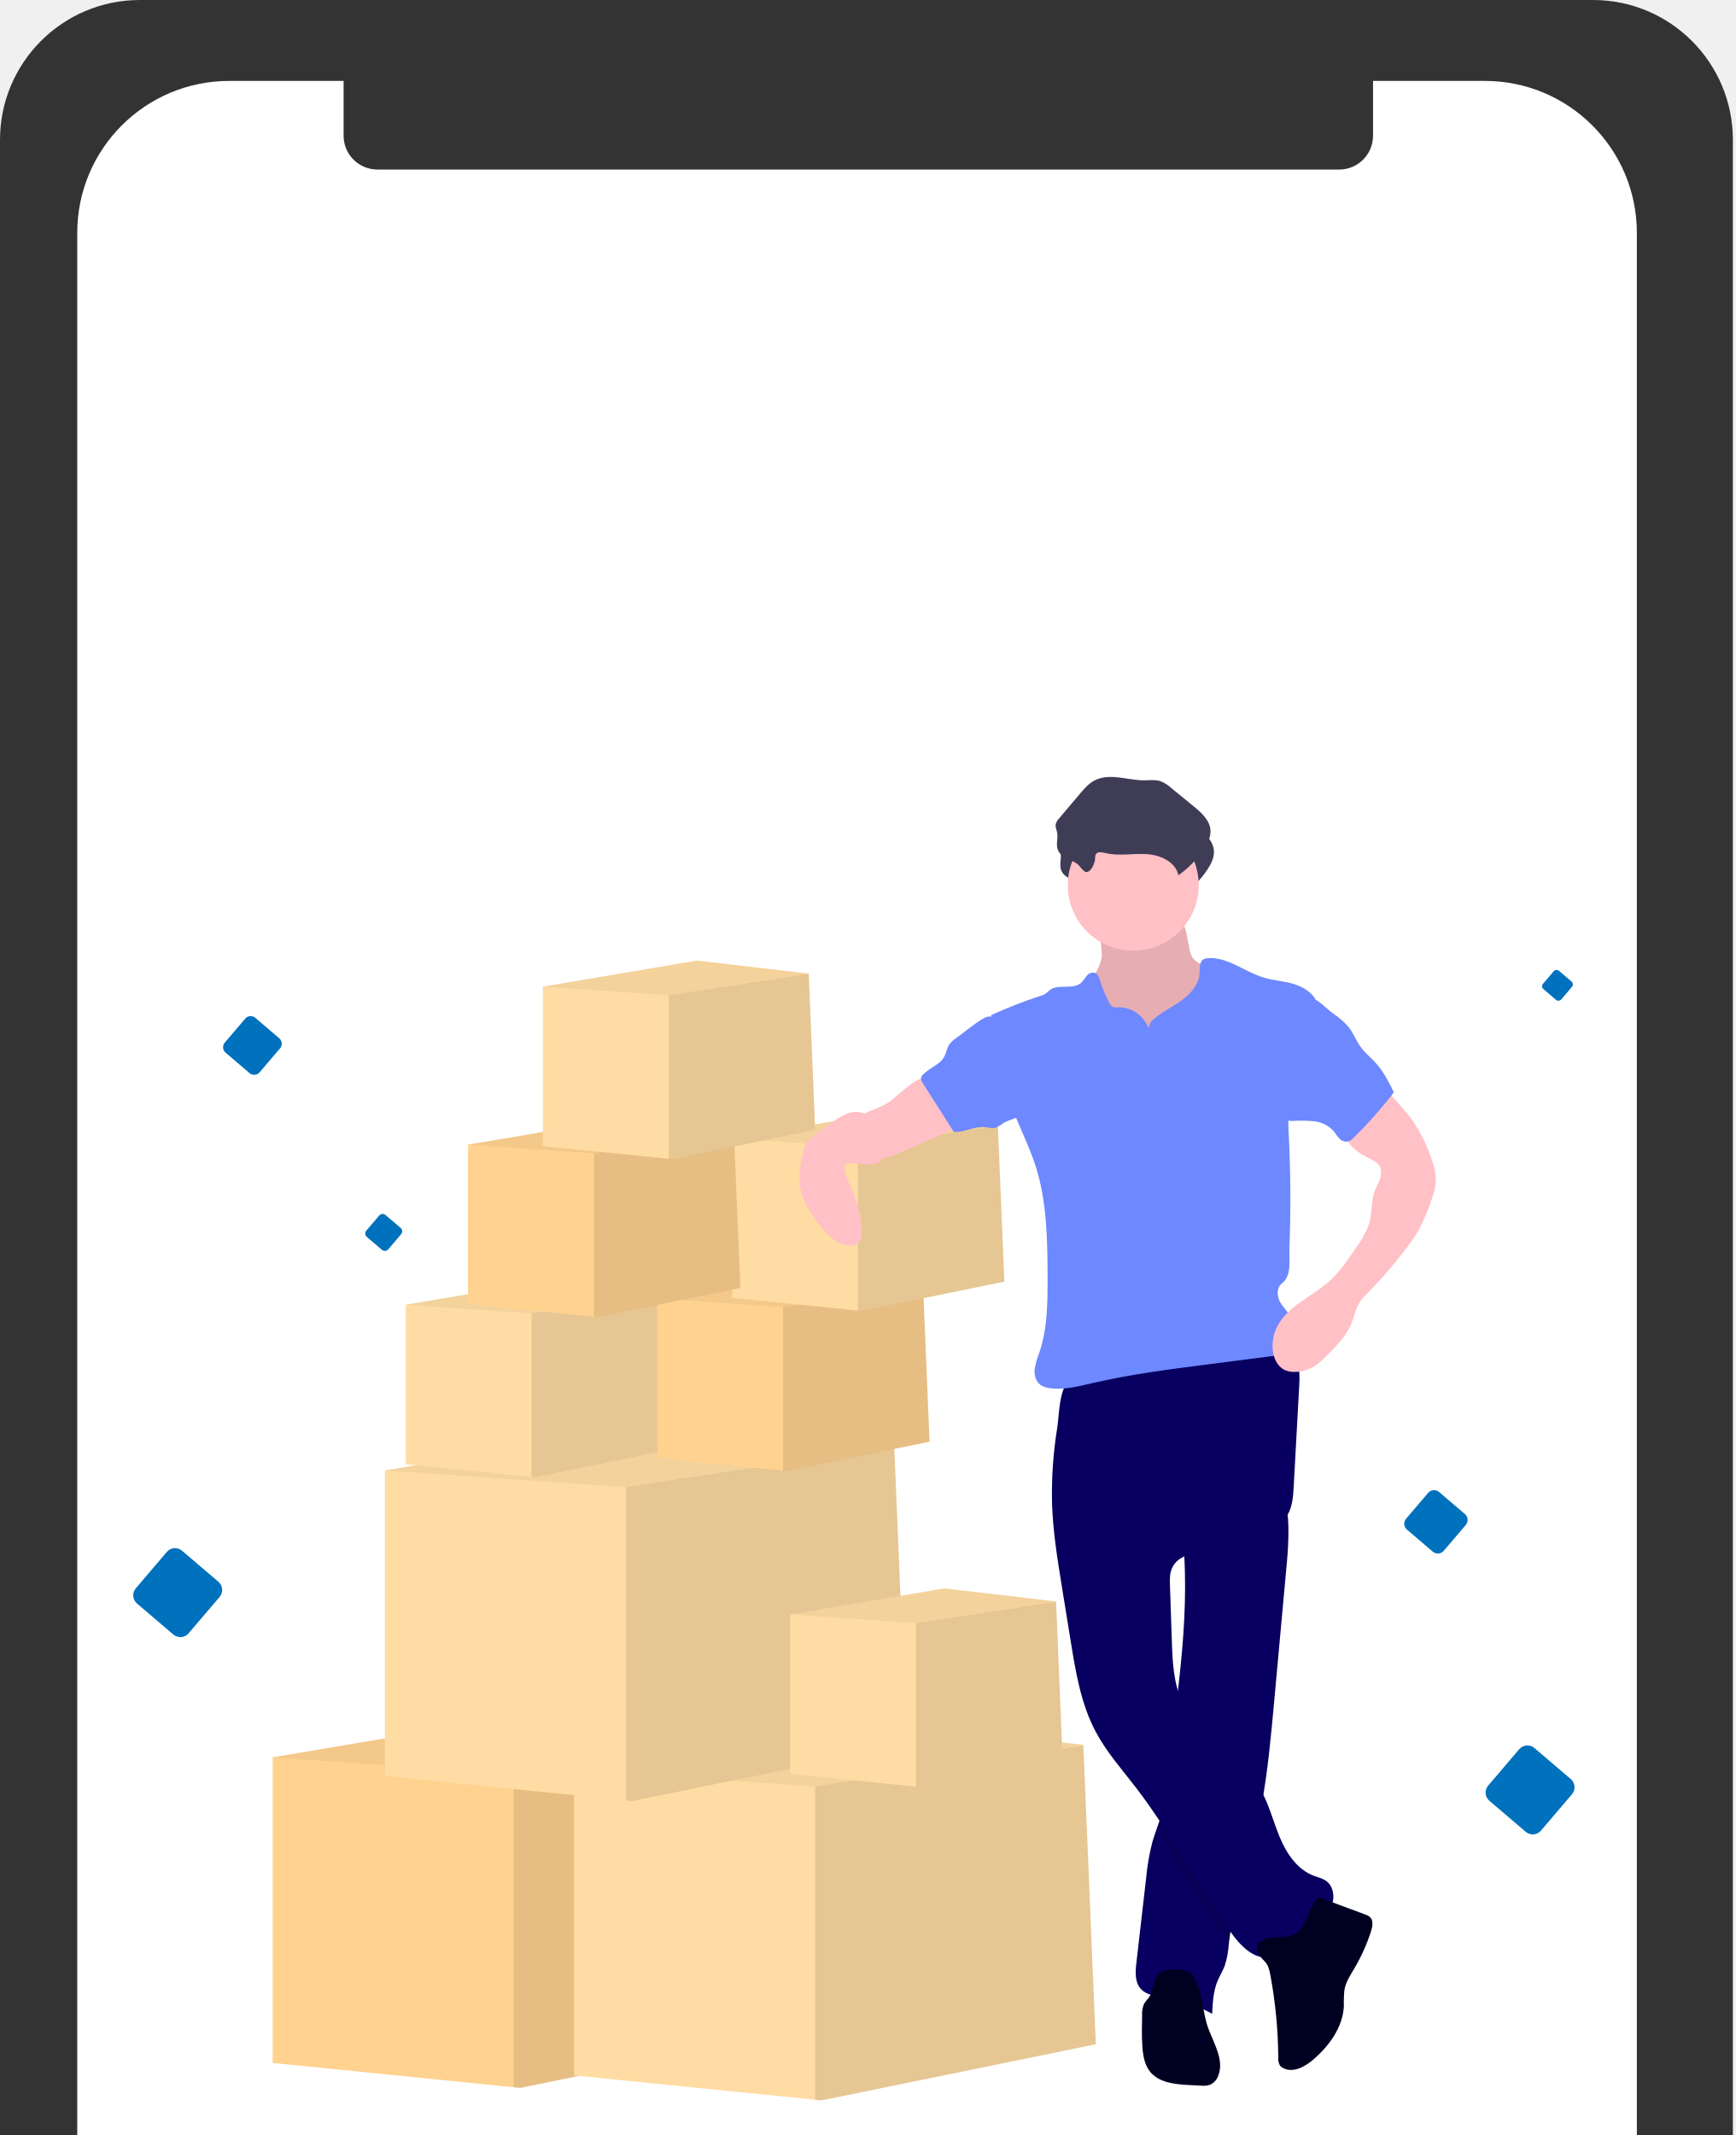
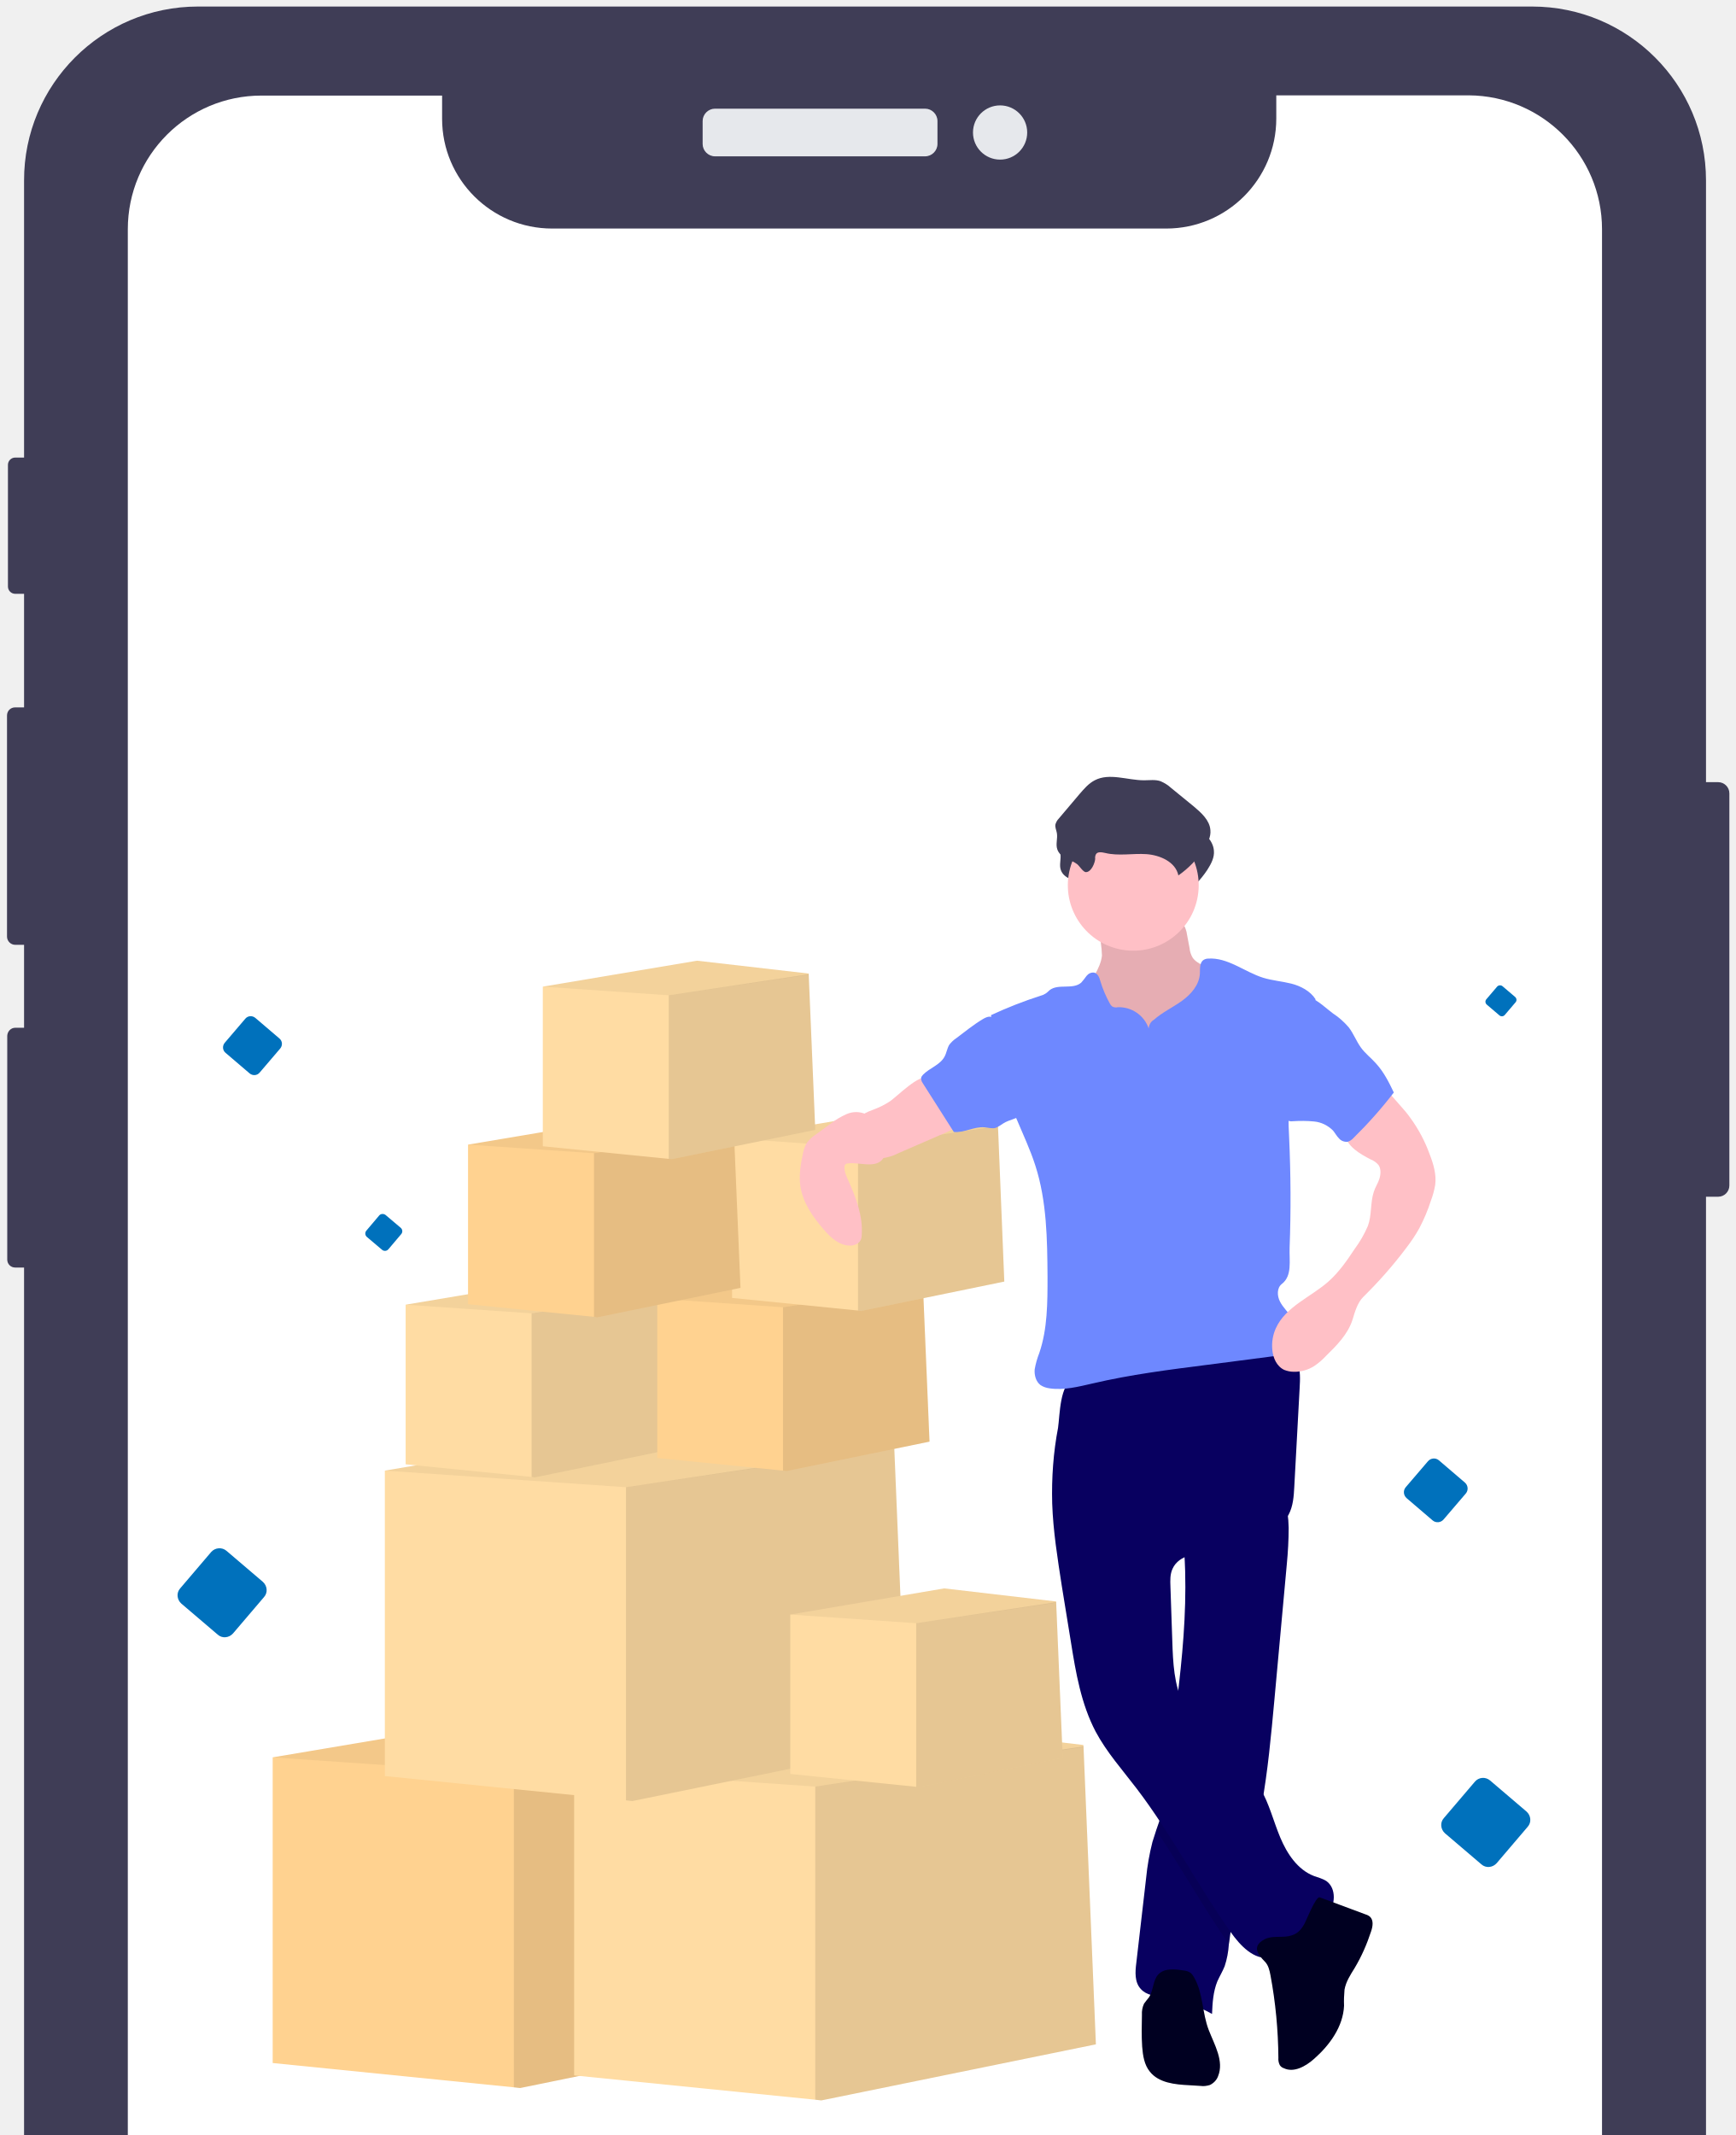
- <svg xmlns="http://www.w3.org/2000/svg" id="Capa_1" data-name="Capa 1" viewBox="0 0 742.8 913.63">
-   <defs>
-     <style>.cls-1{fill:#333;}.cls-2{fill:#fff;}.cls-3{fill:#ffd290;}.cls-4{opacity:0.1;}.cls-4,.cls-5{isolation:isolate;}.cls-5{opacity:0.05;}.cls-6{fill:#ffdca3;}.cls-7{fill:#ffc0c6;}.cls-8{fill:#080060;}.cls-9{fill:#000021;}.cls-10{fill:#3f3d56;}.cls-11{fill:#6e88ff;}.cls-12{fill:#0071bc;}</style>
-   </defs>
-   <rect class="cls-1" width="741.63" height="1011.63" rx="59.86" ry="59.86" />
-   <rect class="cls-2" x="33.06" y="34.63" width="667.47" height="944" rx="65.03" ry="65.03" />
-   <path class="cls-1" d="M147.05,29.63H587.63a0,0,0,0,1,0,0V58.06a14.5,14.5,0,0,1-14.5,14.5H161.55a14.5,14.5,0,0,1-14.5-14.5V29.63A0,0,0,0,1,147.05,29.63Z" />
-   <polygon class="cls-3" points="339.99 869.46 222.56 893.48 219.89 893.21 116.69 882.8 116.69 752.02 243.02 730.67 334.65 741.35 334.68 741.93 334.68 742.21 339.99 869.46" />
-   <polygon class="cls-4" points="339.99 869.46 222.56 893.48 219.89 893.21 219.89 759.14 334.68 741.93 339.99 869.46" />
-   <polygon class="cls-5" points="334.68 742.21 334.65 742.24 219.89 759.14 116.69 752.02 243.02 730.67 334.65 741.35 334.68 741.93 334.68 742.21" />
-   <polygon class="cls-6" points="468.98 874.79 351.55 898.82 348.88 898.55 245.69 888.14 245.69 757.36 372.01 736.01 463.64 746.69 463.67 747.27 463.68 747.55 468.98 874.79" />
-   <polygon class="cls-4" points="468.98 874.79 351.55 898.82 348.88 898.55 348.88 764.48 463.67 747.27 468.98 874.79" />
-   <polygon class="cls-5" points="463.68 747.55 463.64 747.58 348.88 764.48 245.69 757.36 372.01 736.01 463.64 746.69 463.67 747.27 463.68 747.55" />
-   <polygon class="cls-6" points="388.03 746.69 270.6 770.71 267.93 770.44 164.73 760.03 164.73 629.26 291.06 607.9 382.69 618.58 382.72 619.16 382.73 619.44 388.03 746.69" />
-   <polygon class="cls-4" points="388.03 746.69 270.6 770.71 267.93 770.44 267.93 636.37 382.72 619.16 388.03 746.69" />
-   <polygon class="cls-5" points="382.73 619.44 382.69 619.47 267.93 636.37 164.73 629.26 291.06 607.9 382.69 618.58 382.72 619.16 382.73 619.44" />
-   <polygon class="cls-6" points="454.75 752.17 393.46 764.71 392.07 764.57 338.21 759.13 338.21 690.88 404.14 679.73 451.96 685.31 451.98 685.61 451.98 685.76 454.75 752.17" />
-   <polygon class="cls-4" points="454.75 752.17 393.46 764.71 392.07 764.57 392.07 694.6 451.98 685.61 454.75 752.17" />
-   <polygon class="cls-5" points="451.98 685.76 451.96 685.77 392.07 694.6 338.21 690.88 404.14 679.73 451.96 685.31 451.98 685.61 451.98 685.76" />
-   <polygon class="cls-6" points="290.17 619.61 228.88 632.15 227.48 632.01 173.63 626.58 173.63 558.33 239.56 547.18 287.38 552.76 287.4 553.06 287.4 553.2 290.17 619.61" />
-   <polygon class="cls-4" points="290.17 619.61 228.88 632.15 227.48 632.01 227.48 562.04 287.4 553.06 290.17 619.61" />
-   <polygon class="cls-5" points="287.4 553.2 287.38 553.22 227.48 562.04 173.63 558.33 239.56 547.18 287.38 552.76 287.4 553.06 287.4 553.2" />
-   <polygon class="cls-3" points="397.81 616.94 336.53 629.48 335.13 629.35 281.27 623.91 281.27 555.66 347.2 544.51 395.03 550.09 395.05 550.39 395.05 550.53 397.81 616.94" />
-   <polygon class="cls-4" points="397.81 616.94 336.53 629.48 335.13 629.35 335.13 559.38 395.05 550.39 397.81 616.94" />
-   <polygon class="cls-5" points="395.05 550.53 395.03 550.55 335.13 559.38 281.27 555.66 347.2 544.51 395.03 550.09 395.05 550.39 395.05 550.53" />
-   <polygon class="cls-6" points="429.84 548.44 368.55 560.98 367.16 560.84 313.3 555.41 313.3 487.15 379.23 476.01 427.06 481.59 427.07 481.89 427.07 482.03 429.84 548.44" />
-   <polygon class="cls-4" points="429.84 548.44 368.55 560.98 367.16 560.84 367.16 490.87 427.07 481.89 429.84 548.44" />
-   <polygon class="cls-5" points="427.07 482.03 427.06 482.05 367.16 490.87 313.3 487.15 379.23 476.01 427.06 481.59 427.07 481.89 427.07 482.03" />
-   <path class="cls-7" d="M471.58,408.91c-.65,5.78-5.06,10.45-6.7,16-2.45,8.4,1.78,17.43,7.62,24a53.18,53.18,0,0,0,37,17.56,16,16,0,0,0,6.12-.67,13.23,13.23,0,0,0,4.66-3.19c4.37-4.4,6.73-10.49,7.67-16.64s.57-12.4.21-18.6a10.7,10.7,0,0,0-.69-3.76,9.61,9.61,0,0,0-2.42-3,55.52,55.52,0,0,0-10.36-7.53c-1.6-.89-3.32-1.78-4.34-3.32a10.85,10.85,0,0,1-1.34-4L507.88,400a11.63,11.63,0,0,0-1.68-4.73c-2-2.72-5.89-3.09-9.28-3.23l-12.46-.49c-3.87-.15-9-1.26-12.74-.5-3.56.71-2.35,4-1.71,6.92A50.3,50.3,0,0,1,471.58,408.91Z" />
-   <path class="cls-4" d="M471.58,408.91c-.65,5.78-5.06,10.45-6.7,16-2.45,8.4,1.78,17.43,7.62,24a53.18,53.18,0,0,0,37,17.56,16,16,0,0,0,6.12-.67,13.23,13.23,0,0,0,4.66-3.19c4.37-4.4,6.73-10.49,7.67-16.64s.57-12.4.21-18.6a10.7,10.7,0,0,0-.69-3.76,9.61,9.61,0,0,0-2.42-3,55.52,55.52,0,0,0-10.36-7.53c-1.6-.89-3.32-1.78-4.34-3.32a10.85,10.85,0,0,1-1.34-4L507.88,400a11.63,11.63,0,0,0-1.68-4.73c-2-2.72-5.89-3.09-9.28-3.23l-12.46-.49c-3.87-.15-9-1.26-12.74-.5-3.56.71-2.35,4-1.71,6.92A50.3,50.3,0,0,1,471.58,408.91Z" />
-   <path class="cls-8" d="M550.68,669.36l-5.29,57.93c-1.38,15.2-2.78,30.46-5.49,45.45-.88,5.17-2,10.32-3.32,15.41-3.61,14.16-8.85,28-10.54,42.5-.06.42-.1.89-.15,1.27a37.72,37.72,0,0,1-1.78,9.43c-.89,2.22-2.14,4.24-3.06,6.43-1.78,4.37-2.06,9.21-2.28,14a60.15,60.15,0,0,0-20.72-7.11c-3.56-.53-7.43-.89-9.79-3.56-2.67-2.9-2.36-7.34-1.91-11.24q2.1-18.15,4.18-36.28a94.5,94.5,0,0,1,2.67-15.4c.48-1.69,1.06-3.34,1.64-5,.81-2.27,1.63-4.55,2.25-6.89a83,83,0,0,0,1.76-11.41c1.43-12.17,3.16-24.32,4.67-36.48l.08-.64c2.27-18.43,4-37,3.5-55.52-.08-2.75-.19-5.5-.37-8.26-.25-4-.61-6.11,2.67-8.61,3.66-2.76,8.47-4.69,12.65-6.49,2.25-1,27-9.79,27.58-7.85a48.29,48.29,0,0,1,1.78,12.65A142.25,142.25,0,0,1,550.68,669.36Z" />
-   <path class="cls-4" d="M539.9,772.74c-.88,5.17-2,10.32-3.32,15.41-3.61,14.16-8.85,28-10.54,42.5-.06.42-.1.89-.15,1.27-11-15.78-20.35-32.75-31.13-48.7.81-2.28,1.62-4.56,2.24-6.9a84.19,84.19,0,0,0,1.85-11.48c1.43-12.17,3.16-24.32,4.67-36.48l.08-.64a37.45,37.45,0,0,0,2.67,7.48c7.24,14.72,24.44,22.15,32.86,36.24C539.41,771.88,539.67,772.31,539.9,772.74Z" />
-   <path class="cls-8" d="M450.25,643.37c.36,11.8,2.25,23.5,4.13,35.15l3.89,24c2.13,13.17,4.35,26.6,10.58,38.38,4.66,8.83,11.37,16.35,17.45,24.26,14.92,19.45,26.14,41.49,40.3,61.5,4.11,5.82,10,12.12,17,10.9,4.61-.79,8-4.63,11.57-7.59,4.27-3.48,9.41-6,12.77-10.41s4-11.64-.53-14.76c-1.56-1.05-3.45-1.45-5.21-2.13-7.06-2.67-11.63-9.57-14.53-16.55s-4.67-14.45-8.54-20.94c-8.42-14.08-25.63-21.52-32.87-36.24-4.06-8.24-4.45-17.8-4.75-26.93l-.79-23.41c-.09-2.56-.16-5.22.88-7.56,2.77-6.23,11.13-6.81,17.91-7.61a60.9,60.9,0,0,0,22-6.92c3.91-2.11,7.71-4.79,9.79-8.71,1.9-3.56,2.16-7.75,2.38-11.78L556,593.61c.2-3.65.38-7.43-.89-10.85-3.23-8.59-14.08-11.4-23.26-11-17.06.76-32.8,8.1-48.93,13.07A124.58,124.58,0,0,1,470.79,588c-3.56.73-8,.43-11.42,1.59-6.12,2.06-6,15.46-6.84,21A176.4,176.4,0,0,0,450.25,643.37Z" />
-   <path class="cls-9" d="M541.3,839.38c1.5,1.52,2,3.74,2.39,5.84a200.47,200.47,0,0,1,3.38,35.33,5.8,5.8,0,0,0,.63,3.2,4,4,0,0,0,1.66,1.34c4.35,2.07,9.4-.82,13-4,6.71-5.88,12.4-13.78,12.78-22.7a52.72,52.72,0,0,1,.24-6.89c.59-3.36,2.55-6.29,4.28-9.22a78.84,78.84,0,0,0,7.12-15.85c.65-2.09,1.1-4.7-.54-6.15a5.67,5.67,0,0,0-1.93-1L564.68,812c-1.71-.63-5.94,10.25-6.61,11.44-1.64,2.91-3.28,4.55-6.58,5.23s-7.38-.3-10.53,1.38C535.63,832.87,538.29,836.34,541.3,839.38Z" />
-   <path class="cls-9" d="M511,846.09a6,6,0,0,0-1.49-1.89,6.63,6.63,0,0,0-3-1c-3.73-.64-8.16-1.06-10.75,1.72-2.42,2.61-2,6.85-4,9.79a30.15,30.15,0,0,0-2.07,2.67,10.09,10.09,0,0,0-.89,4.78c-.1,4.53-.21,9.08.11,13.6.26,3.79.89,7.76,3.26,10.74,3.81,4.76,10.68,5.45,16.76,5.75l4.94.26a9.85,9.85,0,0,0,4-.37,6.67,6.67,0,0,0,3.49-3.84c2.57-6.39-1.5-13.26-4-19.67C514.44,861.24,515,853.06,511,846.09Z" />
-   <path class="cls-10" d="M470.16,376.31a4,4,0,0,1,.27-1.91c.72-1.27,2.61-.89,4-.57,5.72,1.45,11.76.14,17.65.48s12.54,3.28,13.72,9.06a42.8,42.8,0,0,0,10.88-11.17c1.64-2.45,3.06-5.25,2.84-8.19-.32-4.23-3.87-7.4-7.12-10.09l-9.78-8a14.84,14.84,0,0,0-4.4-2.8c-2.26-.77-4.73-.4-7.11-.4-7.12,0-14.75-3.24-21.1,0-2.67,1.36-4.65,3.7-6.57,6l-8.75,10.36a5.5,5.5,0,0,0-1.4,2.37c-.25,1.27.4,2.51.63,3.78.41,2.32-.59,4.79.18,7,1.27,3.69,5.75,4.21,8.49,6.33,1,.78,2.62,3.46,3.84,3.42C468.6,381.93,470.1,378,470.16,376.31Z" />
-   <circle class="cls-7" cx="485" cy="378.82" r="28.02" />
-   <path class="cls-11" d="M491.56,440.15a13.58,13.58,0,0,0-13.17-9.1,3.94,3.94,0,0,1-2.44-.31,3.3,3.3,0,0,1-1-1.24,50,50,0,0,1-4.08-9.66c-.44-1.49-1.06-3.24-2.56-3.62a3.43,3.43,0,0,0-3.26,1.42,31.18,31.18,0,0,1-2.33,2.93c-3.56,3.15-9.78.27-13.51,3.16-.62.47-1.12,1.08-1.78,1.52a8,8,0,0,1-2.06.89,195,195,0,0,0-21.24,8.3c2.49,15,5,30.24,10.87,44.25,2.78,6.68,5.92,13.22,8.14,20.09,4.93,15.24,5.14,31.55,5.2,47.57,0,11,0,22.15-3.55,32.53a31.86,31.86,0,0,0-2,7.11c-.22,2.44.51,5.2,2.51,6.66a8.53,8.53,0,0,0,3.87,1.36c6.15.89,12.34-.73,18.39-2.14,16.22-3.75,32.77-5.9,49.27-8l27.67-3.56a16.14,16.14,0,0,0,5.73-1.49c5.06-2.76,5.54-10.38,2.39-15.22-1.5-2.32-3.63-4.22-4.9-6.68s-1.37-5.91.81-7.61c4.45-3.47,3.11-9.9,3.32-15.52q.9-23.6-.24-47.15a94,94,0,0,1-.16-9.79c.32-5.53,1.69-11,3.06-16.33l8.4-33.09c-2.19-3.47-6.4-5.68-10.38-6.68s-8.13-1.29-12-2.51c-8-2.49-15.2-8.8-23.59-8.22a4.49,4.49,0,0,0-1.83.45c-1.89,1.08-1.59,3.8-1.71,6-.27,4.81-3.81,8.82-7.7,11.64s-8.37,4.87-11.95,8.08A5.34,5.34,0,0,0,491.56,440.15Z" />
-   <path class="cls-7" d="M380.53,471.54a32.83,32.83,0,0,1-5.89,3c-2,.77-4.05,1.38-5.65,2.74a9,9,0,0,0-2,2.42,10.8,10.8,0,0,0,10,16.08,21.5,21.5,0,0,0,7.36-2.2l19.76-8.6c3.35-1.45,7-3.14,8.54-6.43a1.54,1.54,0,0,0,.2-1,1.68,1.68,0,0,0-.82-.88,44.34,44.34,0,0,1-11.5-10.86c-.81-1.1-1.78-3.7-3-4.37C393.37,459.13,383.88,469.37,380.53,471.54Z" />
-   <path class="cls-7" d="M591.83,464.56l7.29,8.33c1.56,1.77,3.13,3.55,4.55,5.48A63.27,63.27,0,0,1,612,494.09c1.58,4.15,2.9,8.58,2.35,13a31.46,31.46,0,0,1-1.83,6.61,81.15,81.15,0,0,1-4.95,11.92,67.4,67.4,0,0,1-5.54,8.34,195.37,195.37,0,0,1-18.48,21.13c-2.49,2.46-3.56,6.46-4.62,9.78-2,6.15-6.76,10.95-11.36,15.48a30.93,30.93,0,0,1-4.88,4.2,15.86,15.86,0,0,1-8.9,2.53,9.58,9.58,0,0,1-4-.83c-3.15-1.49-4.76-5.13-5.08-8.6a18.27,18.27,0,0,1,1.53-9.22c4.18-9.26,14.91-13.27,22.5-20,4.45-4,7.86-8.94,11.22-13.86a48.18,48.18,0,0,0,5.67-9.94c1.69-4.53,1-9.88,2.52-14.47.62-1.95,1.78-3.7,2.41-5.63s.84-4.22-.34-5.89a8.61,8.61,0,0,0-3.3-2.42c-4.85-2.45-10.28-5.62-11.2-11a11.74,11.74,0,0,1,2.17-8.39A34.68,34.68,0,0,1,584,470.4C586.14,468.5,589.71,466.39,591.83,464.56Z" />
-   <path class="cls-7" d="M375.85,483.16c-1.28-2.6-2.89-5.25-5.49-6.54a10.13,10.13,0,0,0-8,0,30.2,30.2,0,0,0-7,4.24l-6.28,4.63a15.85,15.85,0,0,0-3.73,3.44,14.62,14.62,0,0,0-1.94,5.34c-.89,4.33-1.61,8.79-1,13.18,1,7.11,5.26,13.27,10,18.68,2.94,3.36,6.57,6.76,11,6.91,1.93.06,4.08-.7,4.88-2.45a6.1,6.1,0,0,0,.43-2.19c.48-7.9-2.35-15.61-5.64-22.81-.89-2-1.85-4-1.78-6.13a1.36,1.36,0,0,1,1.34-1.56c4.51-.89,12.28,2.62,15.44-2.39C380.12,492.2,377.31,486.11,375.85,483.16Z" />
-   <path class="cls-10" d="M468.68,367.49a4.11,4.11,0,0,1,.29-1.9c.72-1.28,2.6-.89,4-.57,5.72,1.44,11.75.13,17.65.47s12.52,3.28,13.71,9.06a43,43,0,0,0,10.88-11.17c1.64-2.45,3.06-5.26,2.84-8.19-.32-4.24-3.88-7.4-7.11-10.08l-9.79-8a14.76,14.76,0,0,0-4.39-2.79c-2.27-.78-4.73-.4-7.11-.4-7.12,0-14.75-3.25-21.1,0-2.67,1.36-4.65,3.7-6.57,6l-8.76,10.35a5.62,5.62,0,0,0-1.39,2.38c-.25,1.26.4,2.5.63,3.78.41,2.31-.59,4.78.18,7,1.27,3.69,5.75,4.22,8.49,6.33,1,.79,2.62,3.46,3.84,3.43C467.11,373.11,468.6,369.2,468.68,367.49Z" />
-   <path class="cls-11" d="M409.16,444.28a11.72,11.72,0,0,0-2.93,2.73c-1,1.56-1.24,3.56-2.12,5.16-1.88,3.51-6.31,4.76-9.06,7.64a2.81,2.81,0,0,0-.88,1.49,3.32,3.32,0,0,0,.73,2.16l13.29,20.88c4.45.4,8.67-2.38,13.1-2,1.65.14,3.35.71,4.93.22a15,15,0,0,0,3.16-1.93c2.67-1.68,6.15-1.87,8.37-4.07s2.4-5.43,2.37-8.42a33,33,0,0,0-.79-7.74c-2-8-8.08-14.18-11.93-21.28-1.88-3.46-2.89-5.48-6.85-3.11S412.91,441.54,409.16,444.28Z" />
-   <path class="cls-11" d="M570.55,433.72a31.44,31.44,0,0,1,6.69,5.86c2,2.6,3.17,5.81,5.12,8.48s4.45,4.59,6.58,7c3.25,3.61,5.45,8,7.6,12.38a186,186,0,0,1-17.19,19.39,5.58,5.58,0,0,1-2.61,1.71,4.2,4.2,0,0,1-3.69-1.51c-1-1-1.63-2.24-2.55-3.28a13.08,13.08,0,0,0-8.12-3.92,56.65,56.65,0,0,0-9.21-.14,3.61,3.61,0,0,1-2-.32,3.3,3.3,0,0,1-1.06-1.23c-3.56-6.12-2.45-13.81-1.18-20.8l2.91-16a35.74,35.74,0,0,1,2.43-8.89c1.1-2.36,3.56-6.36,6.6-5.65S568,431.87,570.55,433.72Z" />
-   <polygon class="cls-3" points="316.86 551.11 255.57 563.65 254.17 563.51 200.31 558.08 200.31 489.82 266.25 478.68 314.07 484.25 314.09 484.56 314.09 484.7 316.86 551.11" />
-   <polygon class="cls-4" points="316.86 551.11 255.57 563.65 254.17 563.51 254.17 493.54 314.09 484.56 316.86 551.11" />
-   <polygon class="cls-5" points="314.09 484.7 314.07 484.72 254.17 493.54 200.31 489.82 266.25 478.68 314.07 484.25 314.09 484.56 314.09 484.7" />
-   <polygon class="cls-6" points="348.88 483.5 287.6 496.04 286.2 495.9 232.34 490.46 232.34 422.21 298.27 411.06 346.1 416.64 346.12 416.94 346.12 417.09 348.88 483.5" />
-   <polygon class="cls-4" points="348.88 483.5 287.6 496.04 286.2 495.9 286.2 425.93 346.12 416.94 348.88 483.5" />
-   <polygon class="cls-5" points="346.12 417.09 346.1 417.11 286.2 425.93 232.34 422.21 298.27 411.06 346.1 416.64 346.12 416.94 346.12 417.09" />
-   <rect class="cls-12" x="61.23" y="666.71" width="29.69" height="29.69" rx="4.62" ry="4.62" transform="translate(460.54 113.67) rotate(40.47)" />
-   <rect class="cls-12" x="98.26" y="437.6" width="19.59" height="19.59" rx="3.05" ry="3.05" transform="translate(316.21 36.9) rotate(40.47)" />
-   <rect class="cls-12" x="640.03" y="751.12" width="29.69" height="29.69" rx="4.62" ry="4.62" transform="translate(653.79 -241.79) rotate(40.47)" />
-   <rect class="cls-12" x="603.99" y="640.66" width="21.17" height="21.17" rx="3.3" ry="3.3" transform="translate(569.7 -243.08) rotate(40.47)" />
-   <rect class="cls-12" x="158.08" y="521.23" width="12.33" height="12.33" rx="1.92" ry="1.92" transform="translate(381.58 19.57) rotate(40.47)" />
-   <rect class="cls-12" x="661.45" y="416.51" width="10.27" height="10.27" rx="1.6" ry="1.6" transform="translate(433.13 -331.76) rotate(40.47)" />
+ <svg xmlns="http://www.w3.org/2000/svg" xmlns:xlink="http://www.w3.org/1999/xlink" version="1.1" id="Capa_1" x="0px" y="0px" viewBox="0 0 742.8 913.6" style="enable-background:new 0 0 742.8 913.6;" xml:space="preserve">
+   <style type="text/css">
+ 	.st0{clip-path:url(#SVGID_2_);}
+ 	.st1{fill:#3F3D56;}
+ 	.st2{fill:#E6E8EC;}
+ 	.st3{fill:#FFFFFF;}
+ 	.st4{fill:#FFD290;}
+ 	.st5{opacity:0.1;enable-background:new    ;}
+ 	.st6{opacity:5.000000e-02;enable-background:new    ;}
+ 	.st7{fill:#FFDCA3;}
+ 	.st8{fill:#FFC0C6;}
+ 	.st9{fill:#080060;}
+ 	.st10{fill:#000021;}
+ 	.st11{fill:#6E88FF;}
+ 	.st12{fill:#0071BC;}
+ </style>
+   <g id="phone">
+     <defs>
+       <rect id="SVGID_1_" x="1" width="742.8" height="913.6" />
+     </defs>
+     <clipPath id="SVGID_2_">
+       <use xlink:href="#SVGID_1_" style="overflow:visible;" />
+     </clipPath>
+     <g class="st0">
+       <path class="st1" d="M723.3,334.7h12c2.6,0,4.8,2.1,4.8,4.8v167.8c0,2.6-2.1,4.8-4.8,4.8h-12c-2.6,0-4.8-2.1-4.8-4.8V339.5    C718.5,336.8,720.6,334.7,723.3,334.7z" />
+       <path class="st1" d="M6.5,195.8h5.8c1.7,0,3.1,1.4,3.1,3.1V251c0,1.7-1.4,3.1-3.1,3.1H6.5c-1.7,0-3.1-1.4-3.1-3.1v-52.1    C3.4,197.2,4.8,195.8,6.5,195.8z" />
+       <path class="st1" d="M6.5,302.7H13c1.9,0,3.5,1.6,3.5,3.5v94.6c0,1.9-1.6,3.5-3.5,3.5H6.5c-1.9,0-3.5-1.6-3.5-3.5v-94.6    C3,304.2,4.5,302.7,6.5,302.7z" />
+       <path class="st1" d="M6.5,439.8h6.2c1.9,0,3.4,1.5,3.4,3.4V539c0,1.9-1.5,3.4-3.4,3.4H6.5c-1.9,0-3.4-1.5-3.4-3.4v-95.8    C3.2,441.3,4.7,439.8,6.5,439.8z" />
+       <path class="st1" d="M84.7,2.8h571c41.1,0,74.4,33.3,74.4,74.4v1314.1c0,41.1-33.3,74.4-74.4,74.4h-571    c-41.1,0-74.4-33.3-74.4-74.4V77.3C10.2,36.2,43.6,2.8,84.7,2.8z" />
+       <path class="st2" d="M306,46.5h89.9c2.9,0,5.3,2.4,5.3,5.3v9.8c0,2.9-2.4,5.3-5.3,5.3H306c-2.9,0-5.3-2.4-5.3-5.3v-9.8    C300.7,48.9,303.1,46.5,306,46.5z" />
+       <circle class="st2" cx="428" cy="56.7" r="11.6" />
+       <path class="st3" d="M685.6,98.1v1272.4c0,31.6-25.6,57.2-57.2,57.2H111.9c-31.6,0-57.2-25.6-57.2-57.2V98.1    c0-31.6,25.6-57.2,57.2-57.2l0,0h77.3v9.9c0,26,21.1,47,47.1,47h262.8c26,0,47.1-21.1,47.1-47.1v0v-9.9h82.4    C660.1,41,685.6,66.6,685.6,98.1z" />
+     </g>
+   </g>
+   <polygon class="st4" points="340,869.5 222.6,893.5 219.9,893.2 116.7,882.8 116.7,752 243,730.7 334.6,741.3 334.7,741.9   334.7,742.2 " />
+   <polygon class="st5" points="340,869.5 222.6,893.5 219.9,893.2 219.9,759.1 334.7,741.9 " />
+   <polygon class="st6" points="334.7,742.2 334.6,742.2 219.9,759.1 116.7,752 243,730.7 334.6,741.3 334.7,741.9 " />
+   <polygon class="st7" points="469,874.8 351.5,898.8 348.9,898.5 245.7,888.1 245.7,757.4 372,736 463.6,746.7 463.7,747.3   463.7,747.5 " />
+   <polygon class="st5" points="469,874.8 351.5,898.8 348.9,898.5 348.9,764.5 463.7,747.3 " />
+   <polygon class="st6" points="463.7,747.5 463.6,747.6 348.9,764.5 245.7,757.4 372,736 463.6,746.7 463.7,747.3 " />
+   <polygon class="st7" points="388,746.7 270.6,770.7 267.9,770.4 164.7,760 164.7,629.3 291.1,607.9 382.7,618.6 382.7,619.2   382.7,619.4 " />
+   <polygon class="st5" points="388,746.7 270.6,770.7 267.9,770.4 267.9,636.4 382.7,619.2 " />
+   <polygon class="st6" points="382.7,619.4 382.7,619.5 267.9,636.4 164.7,629.3 291.1,607.9 382.7,618.6 382.7,619.2 " />
+   <polygon class="st7" points="454.8,752.2 393.5,764.7 392.1,764.6 338.2,759.1 338.2,690.9 404.1,679.7 452,685.3 452,685.6   452,685.8 " />
+   <polygon class="st5" points="454.8,752.2 393.5,764.7 392.1,764.6 392.1,694.6 452,685.6 " />
+   <polygon class="st6" points="452,685.8 452,685.8 392.1,694.6 338.2,690.9 404.1,679.7 452,685.3 452,685.6 " />
+   <polygon class="st7" points="290.2,619.6 228.9,632.2 227.5,632 173.6,626.6 173.6,558.3 239.6,547.2 287.4,552.8 287.4,553.1   287.4,553.2 " />
+   <polygon class="st5" points="290.2,619.6 228.9,632.2 227.5,632 227.5,562 287.4,553.1 " />
+   <polygon class="st6" points="287.4,553.2 287.4,553.2 227.5,562 173.6,558.3 239.6,547.2 287.4,552.8 287.4,553.1 " />
+   <polygon class="st4" points="397.8,616.9 336.5,629.5 335.1,629.3 281.3,623.9 281.3,555.7 347.2,544.5 395,550.1 395,550.4   395,550.5 " />
+   <polygon class="st5" points="397.8,616.9 336.5,629.5 335.1,629.3 335.1,559.4 395,550.4 " />
+   <polygon class="st6" points="395,550.5 395,550.5 335.1,559.4 281.3,555.7 347.2,544.5 395,550.1 395,550.4 " />
+   <polygon class="st7" points="429.8,548.4 368.5,561 367.2,560.8 313.3,555.4 313.3,487.1 379.2,476 427.1,481.6 427.1,481.9   427.1,482 " />
+   <polygon class="st5" points="429.8,548.4 368.5,561 367.2,560.8 367.2,490.9 427.1,481.9 " />
+   <polygon class="st6" points="427.1,482 427.1,482 367.2,490.9 313.3,487.1 379.2,476 427.1,481.6 427.1,481.9 " />
+   <path class="st8" d="M471.6,408.9c-0.6,5.8-5.1,10.5-6.7,16c-2.5,8.4,1.8,17.4,7.6,24c9.5,10.6,22.8,16.9,37,17.6  c2.1,0.2,4.1-0.1,6.1-0.7c1.8-0.7,3.4-1.8,4.7-3.2c4.4-4.4,6.7-10.5,7.7-16.6s0.6-12.4,0.2-18.6c0-1.3-0.2-2.6-0.7-3.8  c-0.6-1.2-1.4-2.2-2.4-3c-3.2-2.9-6.6-5.4-10.4-7.5c-1.6-0.9-3.3-1.8-4.3-3.3c-0.7-1.2-1.2-2.6-1.3-4l-1.1-5.8  c-0.2-1.7-0.8-3.3-1.7-4.7c-2-2.7-5.9-3.1-9.3-3.2l-12.5-0.5c-3.9-0.1-9-1.3-12.7-0.5c-3.6,0.7-2.4,4-1.7,6.9  C470.9,401.5,471.5,405.2,471.6,408.9z" />
+   <path class="st5" d="M471.6,408.9c-0.6,5.8-5.1,10.5-6.7,16c-2.5,8.4,1.8,17.4,7.6,24c9.5,10.6,22.8,16.9,37,17.6  c2.1,0.2,4.1-0.1,6.1-0.7c1.8-0.7,3.4-1.8,4.7-3.2c4.4-4.4,6.7-10.5,7.7-16.6s0.6-12.4,0.2-18.6c0-1.3-0.2-2.6-0.7-3.8  c-0.6-1.2-1.4-2.2-2.4-3c-3.2-2.9-6.6-5.4-10.4-7.5c-1.6-0.9-3.3-1.8-4.3-3.3c-0.7-1.2-1.2-2.6-1.3-4l-1.1-5.8  c-0.2-1.7-0.8-3.3-1.7-4.7c-2-2.7-5.9-3.1-9.3-3.2l-12.5-0.5c-3.9-0.1-9-1.3-12.7-0.5c-3.6,0.7-2.4,4-1.7,6.9  C470.9,401.5,471.5,405.2,471.6,408.9z" />
+   <path class="st9" d="M550.7,669.4l-5.3,57.9c-1.4,15.2-2.8,30.5-5.5,45.5c-0.9,5.2-2,10.3-3.3,15.4c-3.6,14.2-8.8,28-10.5,42.5  c-0.1,0.4-0.1,0.9-0.2,1.3c-0.2,3.2-0.8,6.4-1.8,9.4c-0.9,2.2-2.1,4.2-3.1,6.4c-1.8,4.4-2.1,9.2-2.3,14c-6.4-3.6-13.4-6-20.7-7.1  c-3.6-0.5-7.4-0.9-9.8-3.6c-2.7-2.9-2.4-7.3-1.9-11.2c1.4-12.1,2.8-24.2,4.2-36.3c0.5-5.2,1.4-10.3,2.7-15.4c0.5-1.7,1.1-3.3,1.6-5  c0.8-2.3,1.6-4.5,2.3-6.9c0.9-3.8,1.4-7.6,1.8-11.4c1.4-12.2,3.2-24.3,4.7-36.5l0.1-0.6c2.3-18.4,4-37,3.5-55.5  c-0.1-2.8-0.2-5.5-0.4-8.3c-0.3-4-0.6-6.1,2.7-8.6c3.7-2.8,8.5-4.7,12.6-6.5c2.3-1,27-9.8,27.6-7.8c1.2,4.1,1.7,8.4,1.8,12.7  C551.5,658.9,551.2,664.2,550.7,669.4z" />
+   <path class="st5" d="M539.9,772.7c-0.9,5.2-2,10.3-3.3,15.4c-3.6,14.2-8.8,28-10.5,42.5c-0.1,0.4-0.1,0.9-0.2,1.3  c-11-15.8-20.4-32.8-31.1-48.7c0.8-2.3,1.6-4.6,2.2-6.9c0.9-3.8,1.5-7.6,1.9-11.5c1.4-12.2,3.2-24.3,4.7-36.5l0.1-0.6  c0.6,2.6,1.5,5.1,2.7,7.5c7.2,14.7,24.4,22.2,32.9,36.2C539.4,771.9,539.7,772.3,539.9,772.7z" />
+   <path class="st9" d="M450.3,643.4c0.4,11.8,2.3,23.5,4.1,35.2l3.9,24c2.1,13.2,4.4,26.6,10.6,38.4c4.7,8.8,11.4,16.3,17.5,24.3  c14.9,19.5,26.1,41.5,40.3,61.5c4.1,5.8,10,12.1,17,10.9c4.6-0.8,8-4.6,11.6-7.6c4.3-3.5,9.4-6,12.8-10.4s4-11.6-0.5-14.8  c-1.6-1-3.5-1.5-5.2-2.1c-7.1-2.7-11.6-9.6-14.5-16.5s-4.7-14.5-8.5-20.9c-8.4-14.1-25.6-21.5-32.9-36.2c-4.1-8.2-4.5-17.8-4.8-26.9  l-0.8-23.4c-0.1-2.6-0.2-5.2,0.9-7.6c2.8-6.2,11.1-6.8,17.9-7.6c7.7-0.9,15.2-3.2,22-6.9c3.9-2.1,7.7-4.8,9.8-8.7  c1.9-3.6,2.2-7.8,2.4-11.8l2.3-42.4c0.2-3.7,0.4-7.4-0.9-10.8c-3.2-8.6-14.1-11.4-23.3-11c-17.1,0.8-32.8,8.1-48.9,13.1  c-4,1.3-8,2.3-12.1,3.2c-3.6,0.7-8,0.4-11.4,1.6c-6.1,2.1-6,15.5-6.8,21C450.8,621.4,450,632.4,450.3,643.4z" />
+   <path class="st10" d="M541.3,839.4c1.5,1.5,2,3.7,2.4,5.8c2.2,11.7,3.3,23.5,3.4,35.3c-0.1,1.1,0.1,2.2,0.6,3.2  c0.4,0.6,1,1.1,1.7,1.3c4.3,2.1,9.4-0.8,13-4c6.7-5.9,12.4-13.8,12.8-22.7c-0.1-2.3,0-4.6,0.2-6.9c0.6-3.4,2.5-6.3,4.3-9.2  c3-5,5.3-10.3,7.1-15.8c0.7-2.1,1.1-4.7-0.5-6.2c-0.6-0.5-1.2-0.8-1.9-1l-19.6-7.3c-1.7-0.6-5.9,10.3-6.6,11.4  c-1.6,2.9-3.3,4.5-6.6,5.2s-7.4-0.3-10.5,1.4C535.6,832.9,538.3,836.3,541.3,839.4z" />
+   <path class="st10" d="M511,846.1c-0.4-0.7-0.9-1.4-1.5-1.9c-0.9-0.6-1.9-0.9-3-1c-3.7-0.6-8.2-1.1-10.8,1.7c-2.4,2.6-2,6.8-4,9.8  c-0.7,0.9-1.4,1.7-2.1,2.7c-0.7,1.5-1,3.1-0.9,4.8c-0.1,4.5-0.2,9.1,0.1,13.6c0.3,3.8,0.9,7.8,3.3,10.7c3.8,4.8,10.7,5.5,16.8,5.8  l4.9,0.3c1.3,0.2,2.7,0,4-0.4c1.6-0.8,2.9-2.1,3.5-3.8c2.6-6.4-1.5-13.3-4-19.7C514.4,861.2,515,853.1,511,846.1z" />
+   <path class="st1" d="M470.2,376.3c-0.1-0.6,0-1.3,0.3-1.9c0.7-1.3,2.6-0.9,4-0.6c5.7,1.5,11.8,0.1,17.6,0.5s12.5,3.3,13.7,9.1  c4.3-3,8-6.8,10.9-11.2c1.6-2.5,3.1-5.3,2.8-8.2c-0.3-4.2-3.9-7.4-7.1-10.1l-9.8-8c-1.3-1.2-2.8-2.1-4.4-2.8  c-2.3-0.8-4.7-0.4-7.1-0.4c-7.1,0-14.8-3.2-21.1,0c-2.7,1.4-4.6,3.7-6.6,6l-8.8,10.4c-0.7,0.7-1.1,1.5-1.4,2.4  c-0.3,1.3,0.4,2.5,0.6,3.8c0.4,2.3-0.6,4.8,0.2,7c1.3,3.7,5.8,4.2,8.5,6.3c1,0.8,2.6,3.5,3.8,3.4C468.6,381.9,470.1,378,470.2,376.3  z" />
+   <ellipse transform="matrix(0.1602 -0.9871 0.9871 0.1602 33.3832 796.8772)" class="st8" cx="485" cy="378.8" rx="28" ry="28" />
+   <path class="st11" d="M491.6,440.1c-1.9-5.6-7.3-9.3-13.2-9.1c-0.8,0.2-1.7,0.1-2.4-0.3c-0.4-0.3-0.8-0.8-1-1.2  c-1.7-3.1-3.1-6.3-4.1-9.7c-0.4-1.5-1.1-3.2-2.6-3.6c-1.3-0.2-2.5,0.4-3.3,1.4c-0.7,1-1.5,2-2.3,2.9c-3.6,3.1-9.8,0.3-13.5,3.2  c-0.6,0.5-1.1,1.1-1.8,1.5c-0.6,0.4-1.3,0.7-2.1,0.9c-7.2,2.3-14.3,5.1-21.2,8.3c2.5,15,5,30.2,10.9,44.3c2.8,6.7,5.9,13.2,8.1,20.1  c4.9,15.2,5.1,31.6,5.2,47.6c0,11,0,22.2-3.5,32.5c-0.9,2.3-1.6,4.7-2,7.1c-0.2,2.4,0.5,5.2,2.5,6.7c1.2,0.8,2.5,1.2,3.9,1.4  c6.1,0.9,12.3-0.7,18.4-2.1c16.2-3.8,32.8-5.9,49.3-8l27.7-3.6c2-0.1,3.9-0.6,5.7-1.5c5.1-2.8,5.5-10.4,2.4-15.2  c-1.5-2.3-3.6-4.2-4.9-6.7s-1.4-5.9,0.8-7.6c4.5-3.5,3.1-9.9,3.3-15.5c0.6-15.7,0.5-31.5-0.2-47.1c-0.2-3.3-0.3-6.5-0.2-9.8  c0.3-5.5,1.7-11,3.1-16.3l8.4-33.1c-2.2-3.5-6.4-5.7-10.4-6.7s-8.1-1.3-12-2.5c-8-2.5-15.2-8.8-23.6-8.2c-0.6,0-1.3,0.2-1.8,0.5  c-1.9,1.1-1.6,3.8-1.7,6c-0.3,4.8-3.8,8.8-7.7,11.6s-8.4,4.9-12,8.1C492.5,437.1,491.7,438.6,491.6,440.1z" />
+   <path class="st8" d="M380.5,471.5c-1.9,1.2-3.8,2.2-5.9,3c-2,0.8-4,1.4-5.6,2.7c-0.8,0.7-1.5,1.5-2,2.4c-2.9,5.2-1.1,11.8,4.1,14.7  c1.8,1,3.8,1.5,5.9,1.4c2.6-0.3,5.1-1,7.4-2.2l19.8-8.6c3.4-1.5,7-3.1,8.5-6.4c0.2-0.3,0.2-0.7,0.2-1c-0.2-0.4-0.4-0.7-0.8-0.9  c-4.5-2.9-8.3-6.6-11.5-10.9c-0.8-1.1-1.8-3.7-3-4.4C393.4,459.1,383.9,469.4,380.5,471.5z" />
+   <path class="st8" d="M591.8,464.6l7.3,8.3c1.6,1.8,3.1,3.5,4.5,5.5c3.5,4.8,6.3,10.1,8.3,15.7c1.6,4.1,2.9,8.6,2.3,13  c-0.4,2.3-1,4.5-1.8,6.6c-1.3,4.1-3,8.1-5,11.9c-1.6,2.9-3.5,5.7-5.5,8.3c-5.6,7.5-11.8,14.5-18.5,21.1c-2.5,2.5-3.6,6.5-4.6,9.8  c-2,6.2-6.8,11-11.4,15.5c-1.5,1.6-3.1,3-4.9,4.2c-2.6,1.7-5.7,2.6-8.9,2.5c-1.4,0-2.7-0.3-4-0.8c-3.2-1.5-4.8-5.1-5.1-8.6  c-0.3-3.2,0.2-6.3,1.5-9.2c4.2-9.3,14.9-13.3,22.5-20c4.5-4,7.9-8.9,11.2-13.9c2.3-3.1,4.2-6.4,5.7-9.9c1.7-4.5,1-9.9,2.5-14.5  c0.6-2,1.8-3.7,2.4-5.6s0.8-4.2-0.3-5.9c-0.9-1.1-2-1.9-3.3-2.4c-4.8-2.5-10.3-5.6-11.2-11c-0.4-3,0.4-6,2.2-8.4  c1.8-2.4,3.8-4.6,6.1-6.4C586.1,468.5,589.7,466.4,591.8,464.6z" />
+   <path class="st8" d="M375.9,483.2c-1.3-2.6-2.9-5.3-5.5-6.5c-2.6-1.1-5.4-1.1-8,0c-2.5,1.1-4.9,2.5-7,4.2l-6.3,4.6  c-1.4,0.9-2.7,2.1-3.7,3.4c-1,1.6-1.6,3.5-1.9,5.3c-0.9,4.3-1.6,8.8-1,13.2c1,7.1,5.3,13.3,10,18.7c2.9,3.4,6.6,6.8,11,6.9  c1.9,0.1,4.1-0.7,4.9-2.5c0.3-0.7,0.4-1.4,0.4-2.2c0.5-7.9-2.4-15.6-5.6-22.8c-0.9-2-1.9-4-1.8-6.1c-0.1-0.7,0.4-1.4,1.1-1.5  c0.1,0,0.1,0,0.2,0c4.5-0.9,12.3,2.6,15.4-2.4C380.1,492.2,377.3,486.1,375.9,483.2z" />
+   <path class="st1" d="M468.7,367.5c-0.1-0.6,0-1.3,0.3-1.9c0.7-1.3,2.6-0.9,4-0.6c5.7,1.4,11.8,0.1,17.6,0.5s12.5,3.3,13.7,9.1  c4.3-3,8-6.8,10.9-11.2c1.6-2.5,3.1-5.3,2.8-8.2c-0.3-4.2-3.9-7.4-7.1-10.1l-9.8-8c-1.3-1.2-2.8-2.1-4.4-2.8  c-2.3-0.8-4.7-0.4-7.1-0.4c-7.1,0-14.8-3.3-21.1,0c-2.7,1.4-4.6,3.7-6.6,6l-8.8,10.4c-0.7,0.7-1.1,1.5-1.4,2.4  c-0.3,1.3,0.4,2.5,0.6,3.8c0.4,2.3-0.6,4.8,0.2,7c1.3,3.7,5.8,4.2,8.5,6.3c1,0.8,2.6,3.5,3.8,3.4  C467.1,373.1,468.6,369.2,468.7,367.5z" />
+   <path class="st11" d="M409.2,444.3c-1.1,0.7-2.1,1.7-2.9,2.7c-1,1.6-1.2,3.6-2.1,5.2c-1.9,3.5-6.3,4.8-9.1,7.6  c-0.4,0.4-0.8,0.9-0.9,1.5c0,0.8,0.2,1.5,0.7,2.2l13.3,20.9c4.5,0.4,8.7-2.4,13.1-2c1.6,0.1,3.4,0.7,4.9,0.2  c1.1-0.5,2.2-1.2,3.2-1.9c2.7-1.7,6.1-1.9,8.4-4.1s2.4-5.4,2.4-8.4c0-2.6-0.2-5.2-0.8-7.7c-2-8-8.1-14.2-11.9-21.3  c-1.9-3.5-2.9-5.5-6.9-3.1S412.9,441.5,409.2,444.3z" />
+   <path class="st11" d="M570.5,433.7c2.5,1.6,4.7,3.6,6.7,5.9c2,2.6,3.2,5.8,5.1,8.5s4.5,4.6,6.6,7c3.3,3.6,5.5,8,7.6,12.4  c-5.3,6.9-11,13.3-17.2,19.4c-0.7,0.8-1.6,1.4-2.6,1.7c-1.4,0.1-2.8-0.4-3.7-1.5c-1-1-1.6-2.2-2.5-3.3c-2.2-2.2-5-3.6-8.1-3.9  c-3.1-0.3-6.1-0.3-9.2-0.1c-0.7,0.1-1.4,0-2-0.3c-0.5-0.3-0.8-0.7-1.1-1.2c-3.6-6.1-2.5-13.8-1.2-20.8l2.9-16c0.4-3.1,1.2-6,2.4-8.9  c1.1-2.4,3.6-6.4,6.6-5.6S568,431.9,570.5,433.7z" />
+   <polygon class="st4" points="316.9,551.1 255.6,563.7 254.2,563.5 200.3,558.1 200.3,489.8 266.3,478.7 314.1,484.3 314.1,484.6   314.1,484.7 " />
+   <polygon class="st5" points="316.9,551.1 255.6,563.7 254.2,563.5 254.2,493.5 314.1,484.6 " />
+   <polygon class="st6" points="314.1,484.7 314.1,484.7 254.2,493.5 200.3,489.8 266.3,478.7 314.1,484.3 314.1,484.6 " />
+   <polygon class="st7" points="348.9,483.5 287.6,496 286.2,495.9 232.3,490.5 232.3,422.2 298.3,411.1 346.1,416.6 346.1,416.9   346.1,417.1 " />
+   <polygon class="st5" points="348.9,483.5 287.6,496 286.2,495.9 286.2,425.9 346.1,416.9 " />
+   <polygon class="st6" points="346.1,417.1 346.1,417.1 286.2,425.9 232.3,422.2 298.3,411.1 346.1,416.6 346.1,416.9 " />
+   <path class="st12" d="M96.9,663.6l15.6,13.3c1.9,1.7,2.2,4.6,0.5,6.5L99.7,699c-1.7,1.9-4.6,2.2-6.5,0.5l-15.6-13.3  c-1.9-1.7-2.2-4.6-0.5-6.5l13.3-15.6C92.1,662.2,95,662,96.9,663.6z" />
+   <path class="st12" d="M109.3,435.6l10.3,8.8c1.3,1.1,1.4,3,0.3,4.3l-8.8,10.3c-1.1,1.3-3,1.4-4.3,0.3l-10.3-8.8  c-1.3-1.1-1.4-3-0.3-4.3l8.8-10.3C106.1,434.6,108,434.5,109.3,435.6z" />
+   <path class="st12" d="M637.7,761.9l15.6,13.3c1.9,1.7,2.2,4.6,0.5,6.5l-13.3,15.6c-1.7,1.9-4.6,2.2-6.5,0.5l-15.6-13.3  c-1.9-1.7-2.2-4.6-0.5-6.5l13.3-15.6C632.8,760.5,635.7,760.2,637.7,761.9z" />
+   <path class="st12" d="M615.8,624.9l11.1,9.5c1.4,1.2,1.6,3.3,0.4,4.7l-9.5,11.1c-1.2,1.4-3.3,1.6-4.7,0.4l-11.1-9.5  c-1.4-1.2-1.6-3.3-0.4-4.7l9.5-11.1C612.3,623.9,614.4,623.7,615.8,624.9z" />
+   <path class="st12" d="M165,519.9l6.5,5.5c0.8,0.7,0.9,1.9,0.2,2.7l-5.5,6.5c-0.7,0.8-1.9,0.9-2.7,0.2l-6.5-5.5  c-0.8-0.7-0.9-1.9-0.2-2.7l5.5-6.5C163,519.3,164.2,519.3,165,519.9z" />
+   <path class="st12" d="M643,422l5.4,4.6c0.7,0.6,0.8,1.6,0.2,2.3l-4.6,5.4c-0.6,0.7-1.6,0.8-2.3,0.2l-5.4-4.6  c-0.7-0.6-0.8-1.6-0.2-2.3l4.6-5.4C641.3,421.5,642.4,421.5,643,422z" />
</svg>
